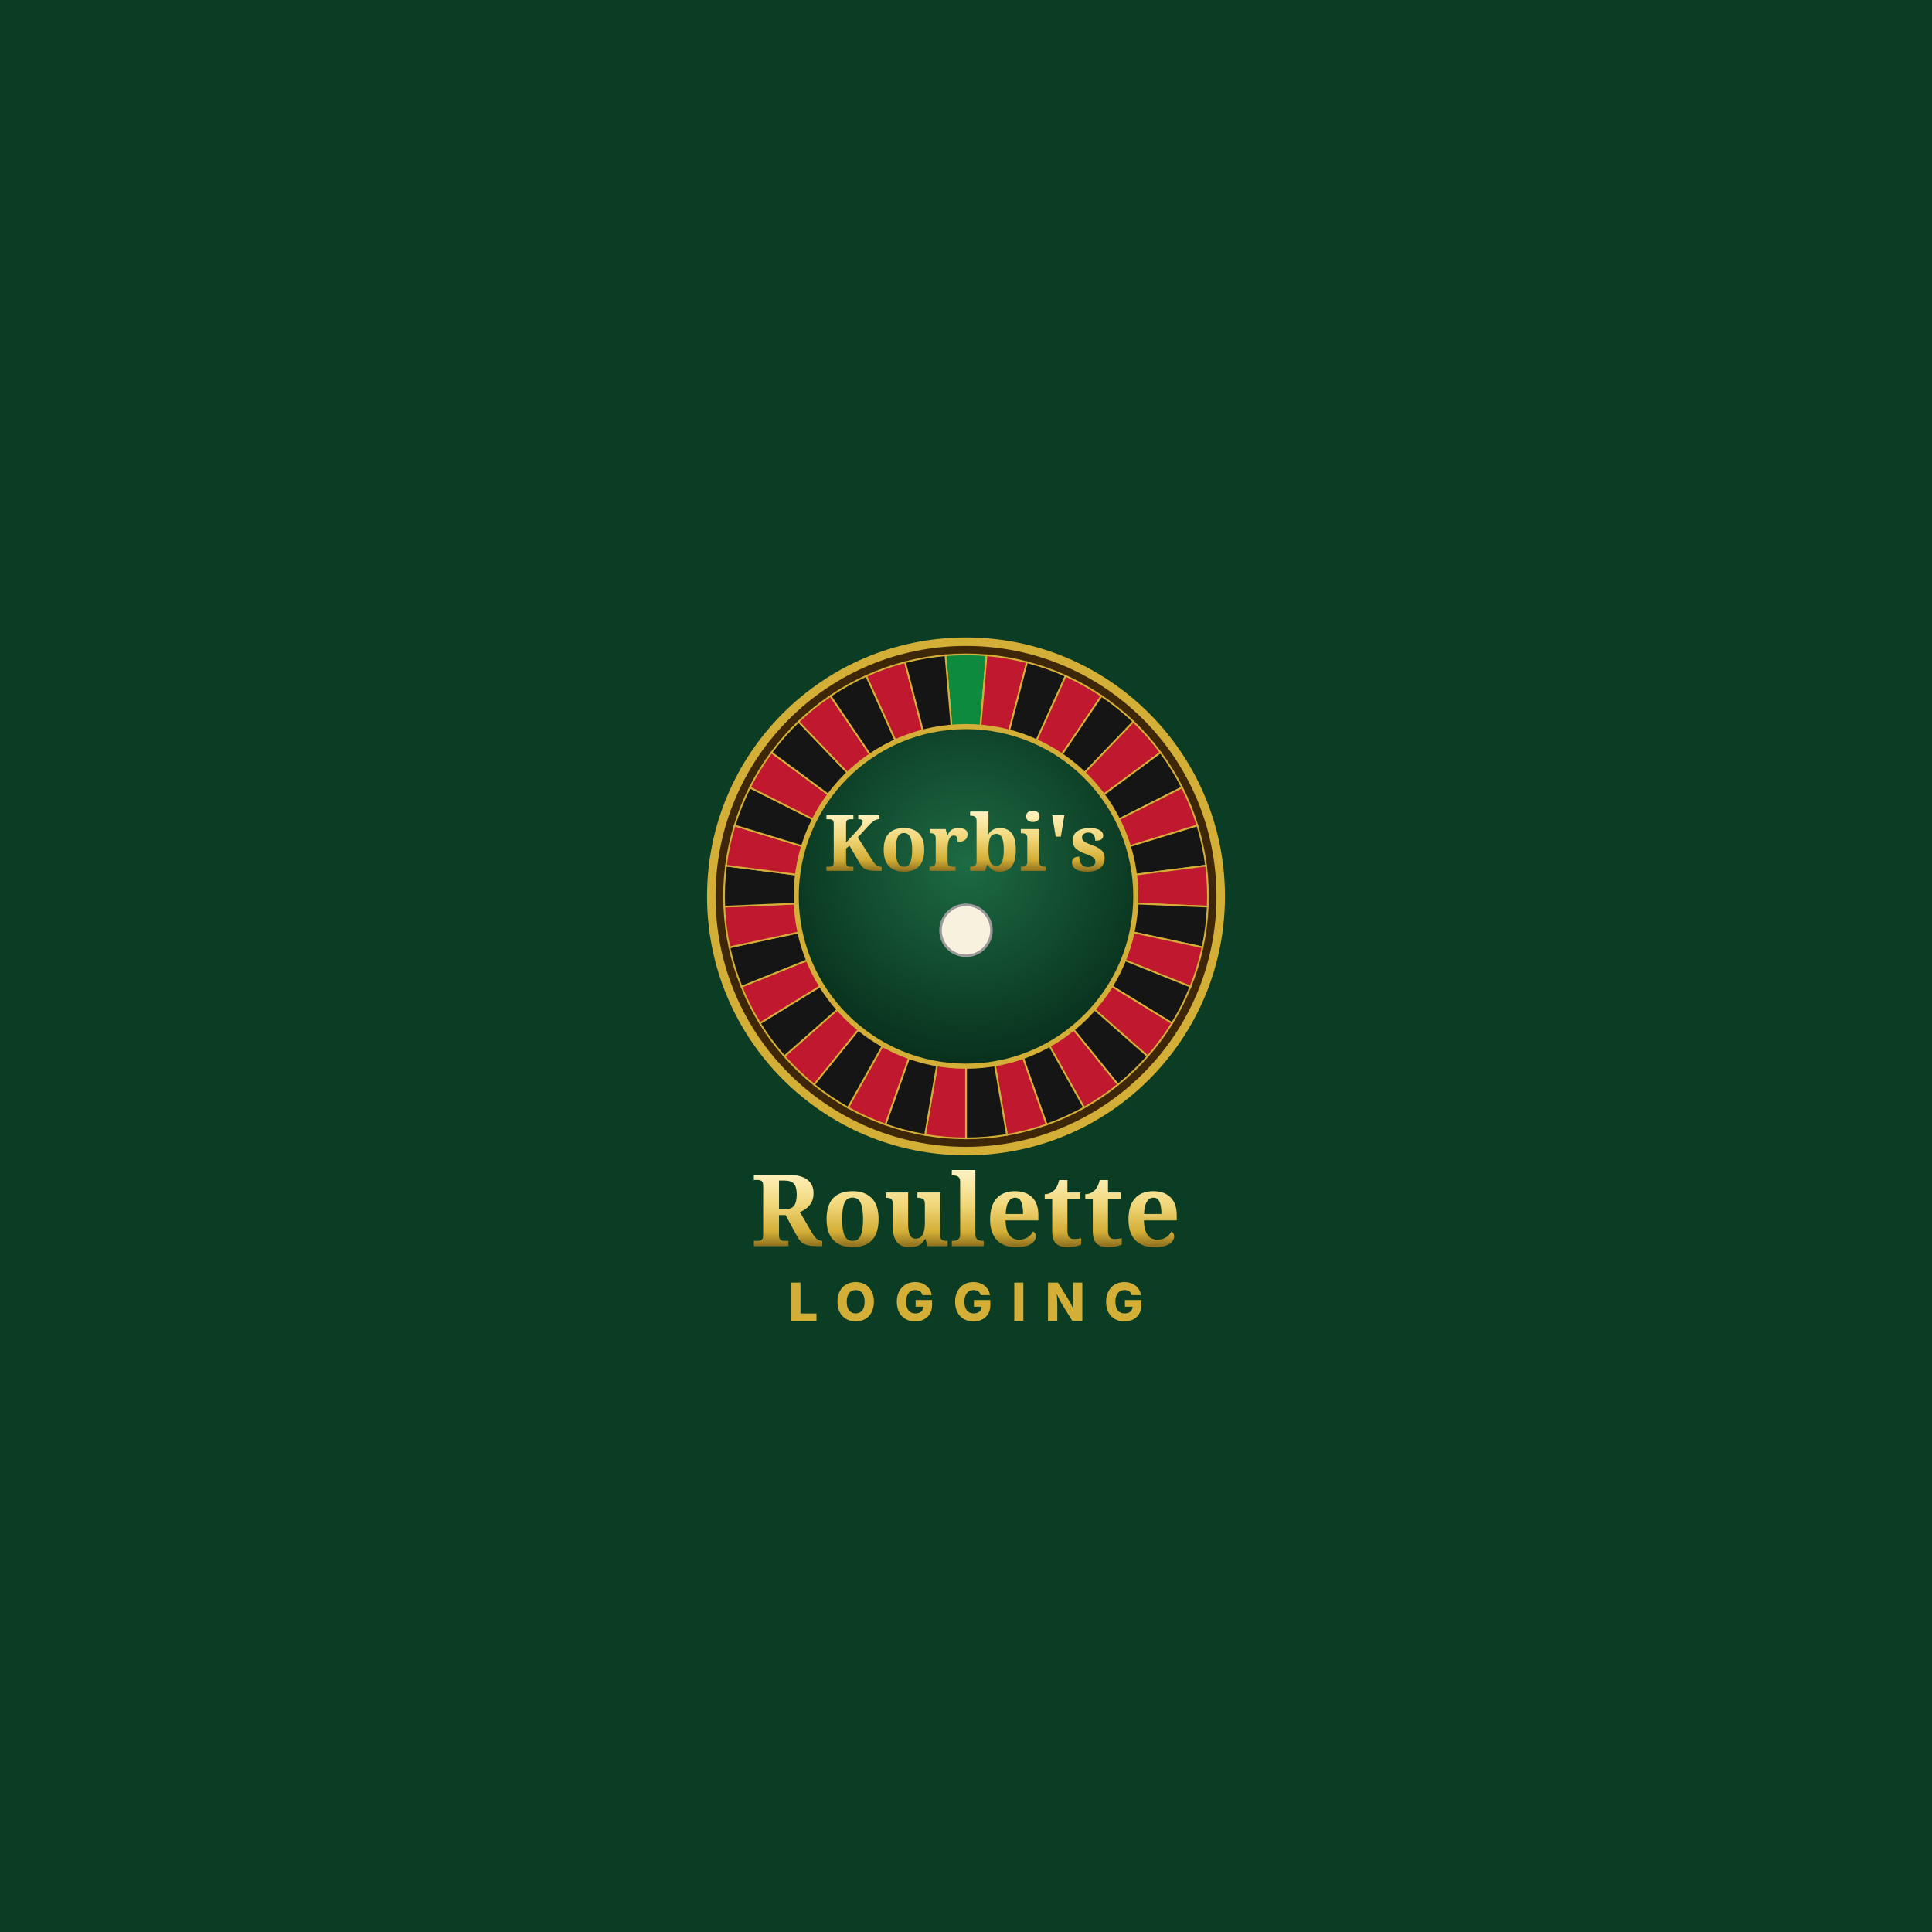
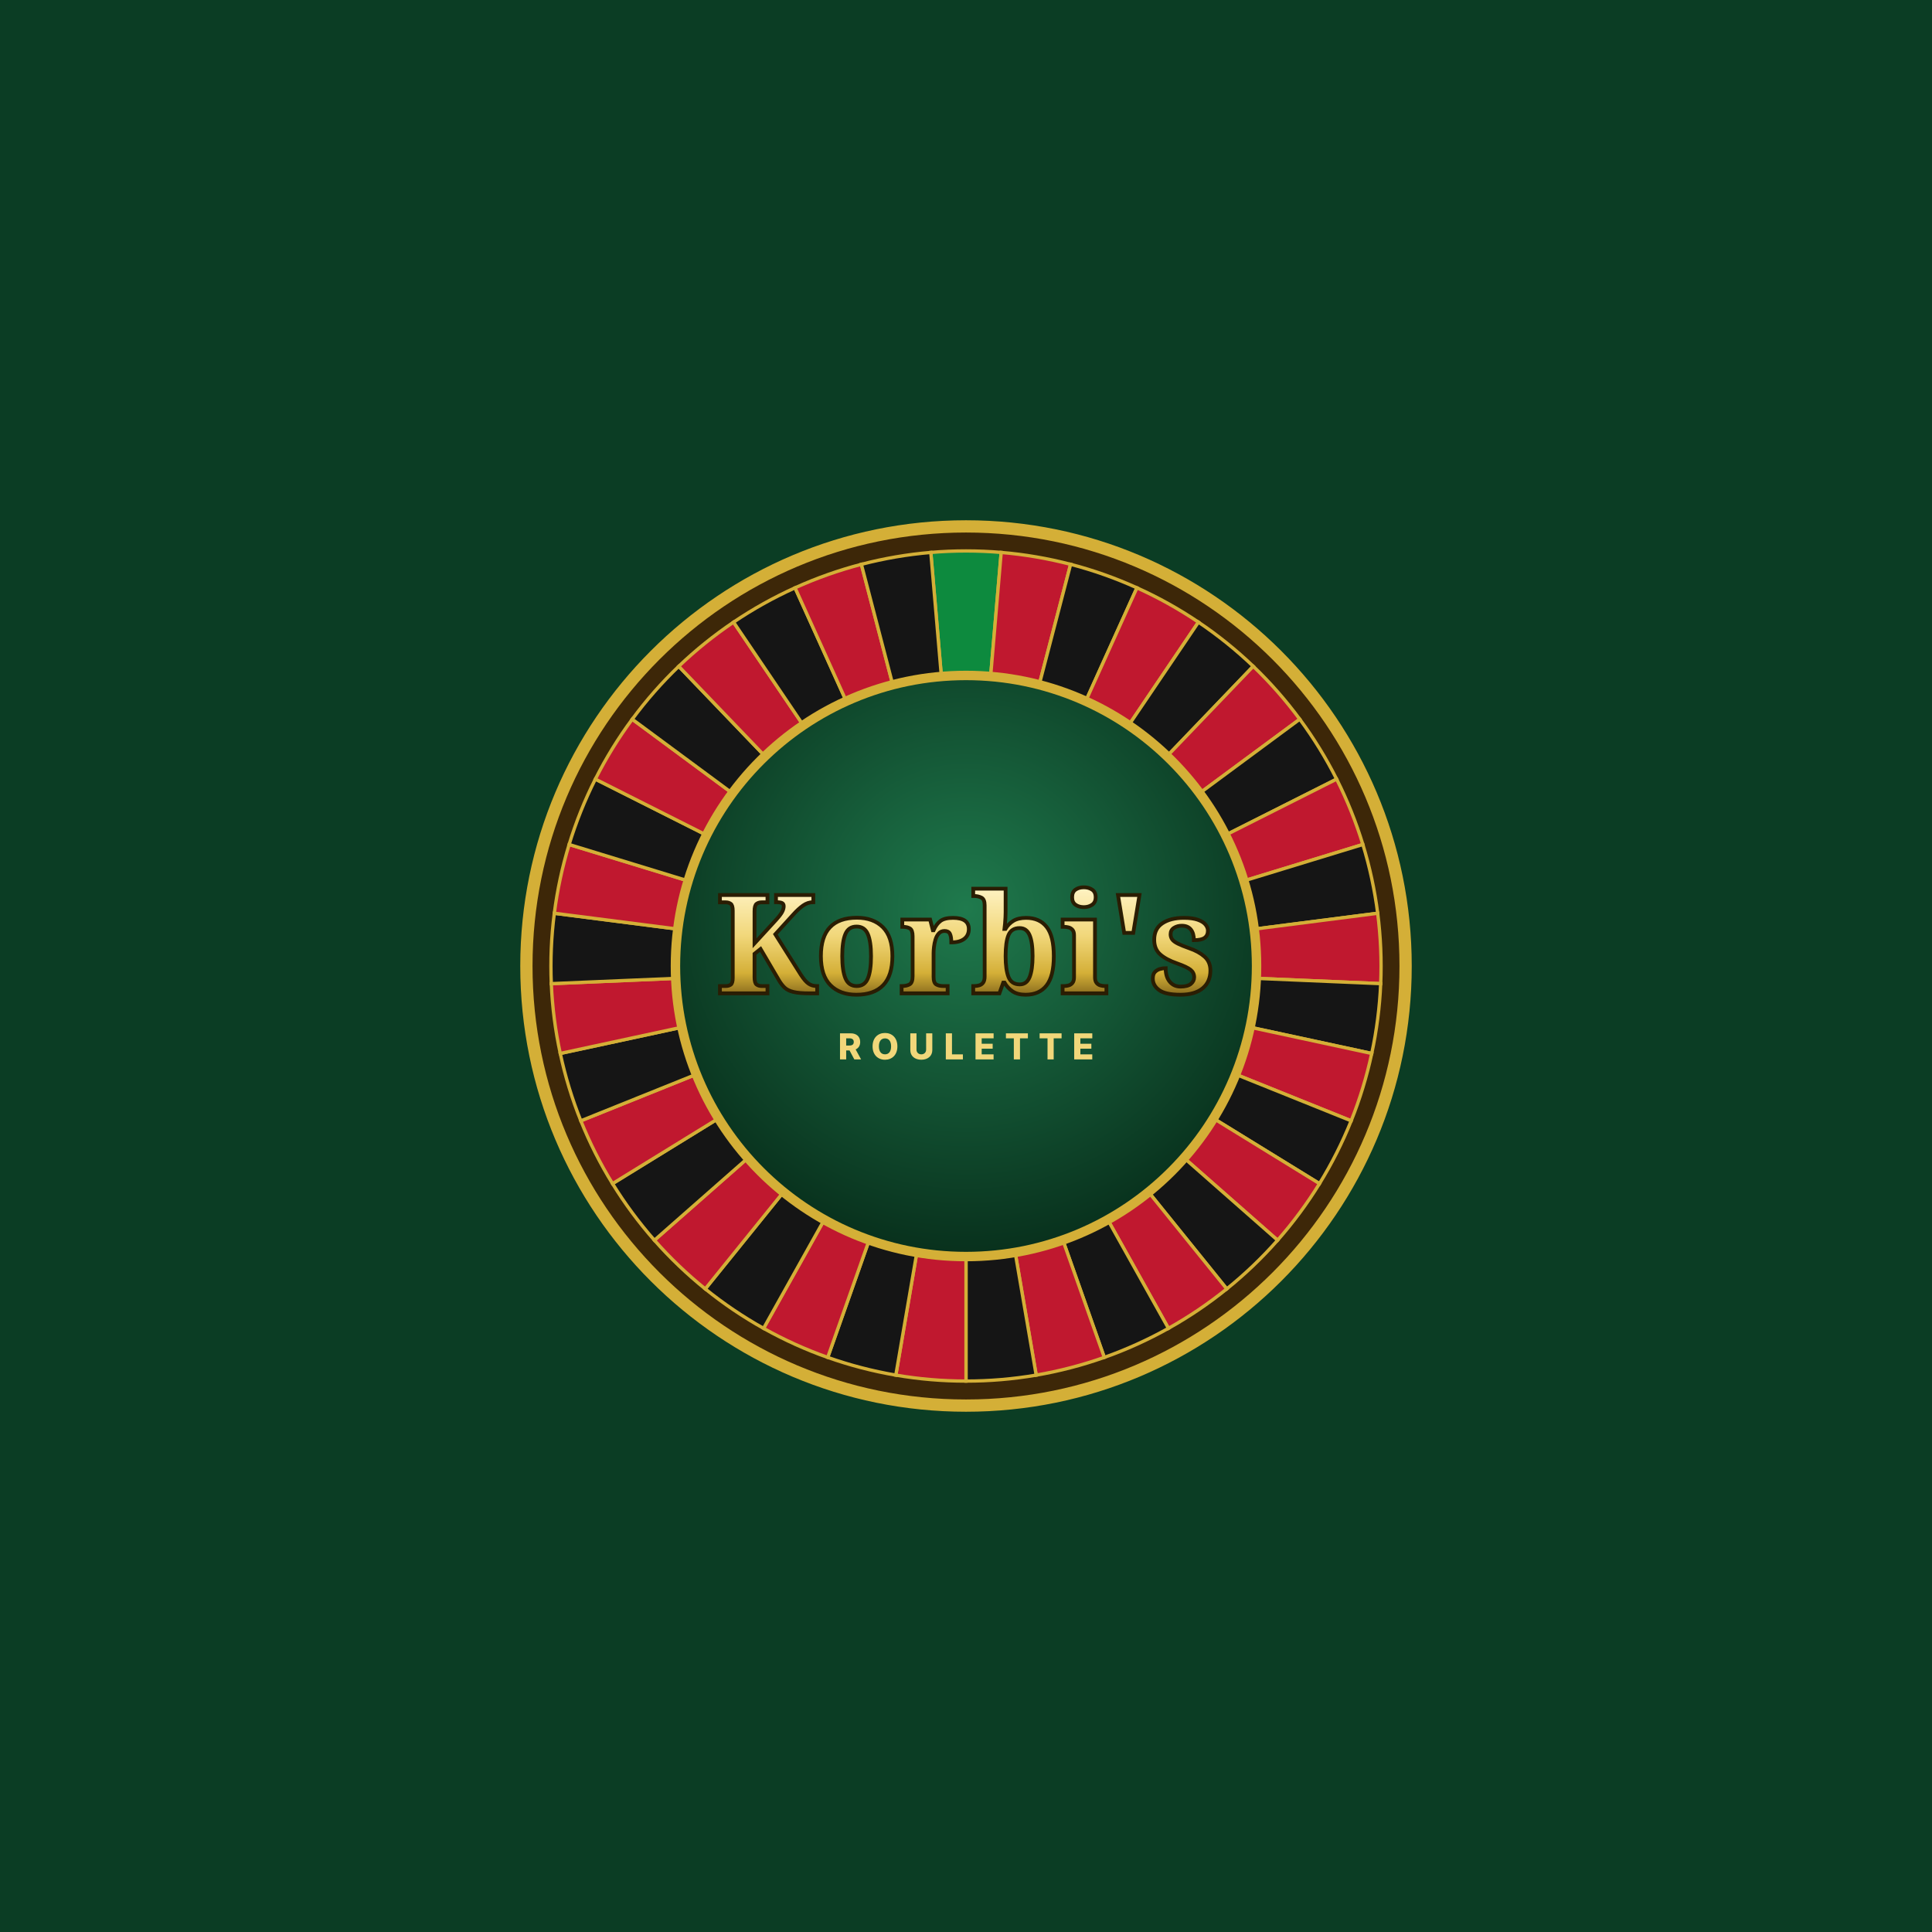
<svg xmlns="http://www.w3.org/2000/svg" width="2732" height="2732" viewBox="0 0 1024 1024">
  <defs>
    <linearGradient id="gold" x1="0" y1="0" x2="0" y2="1">
      <stop offset="0" stop-color="#fff3c4" />
      <stop offset=".45" stop-color="#f1d77a" />
      <stop offset=".8" stop-color="#d4af37" />
      <stop offset="1" stop-color="#8a6d1e" />
    </linearGradient>
-     <radialGradient id="felt" cx=".5" cy=".35" r=".75">
+     <radialGradient id="felt" cx=".5" cy=".4" r=".75">
      <stop offset="0" stop-color="#1b7146" />
      <stop offset="1" stop-color="#062615" />
    </radialGradient>
    <radialGradient id="cone" cx=".5" cy=".4" r=".6">
-       <stop offset="0" stop-color="#1d6b44" />
+       <stop offset="0" stop-color="#1f7a4d" />
      <stop offset="1" stop-color="#08301c" />
    </radialGradient>
  </defs>
  <rect x="-2000" y="-2000" width="6000" height="6000" fill="#0b3d24" />
-   <g transform="translate(512 512) scale(0.45) translate(-512 -512)">
-     <circle cx="512" cy="430" r="300" fill="#3d2708" stroke="#d4af37" stroke-width="10" />
-     <path d="M487.8 146.0A285 285 0 0 1 536.2 146.0L529.0 230.7A200 200 0 0 0 495.0 230.7Z" fill="#0d8a3e" stroke="#d4af37" stroke-width="2" />
-     <path d="M536.2 146.0A285 285 0 0 1 583.8 154.2L562.4 236.5A200 200 0 0 0 529.0 230.7Z" fill="#c0182f" stroke="#d4af37" stroke-width="2" />
-     <path d="M583.8 154.2A285 285 0 0 1 629.4 170.3L594.4 247.8A200 200 0 0 0 562.4 236.5Z" fill="#151515" stroke="#d4af37" stroke-width="2" />
-     <path d="M629.4 170.3A285 285 0 0 1 671.6 193.9L624.0 264.3A200 200 0 0 0 594.4 247.8Z" fill="#c0182f" stroke="#d4af37" stroke-width="2" />
-     <path d="M671.6 193.9A285 285 0 0 1 709.2 224.2L650.4 285.6A200 200 0 0 0 624.0 264.3Z" fill="#151515" stroke="#d4af37" stroke-width="2" />
-     <path d="M709.2 224.2A285 285 0 0 1 741.1 260.5L672.8 311.1A200 200 0 0 0 650.4 285.6Z" fill="#c0182f" stroke="#d4af37" stroke-width="2" />
-     <path d="M741.1 260.5A285 285 0 0 1 766.5 301.7L690.6 340.0A200 200 0 0 0 672.8 311.1Z" fill="#151515" stroke="#d4af37" stroke-width="2" />
-     <path d="M766.5 301.7A285 285 0 0 1 784.5 346.5L703.2 371.4A200 200 0 0 0 690.6 340.0Z" fill="#c0182f" stroke="#d4af37" stroke-width="2" />
-     <path d="M784.5 346.5A285 285 0 0 1 794.7 393.8L710.4 404.6A200 200 0 0 0 703.2 371.4Z" fill="#151515" stroke="#d4af37" stroke-width="2" />
-     <path d="M794.7 393.8A285 285 0 0 1 796.7 442.1L711.8 438.5A200 200 0 0 0 710.4 404.6Z" fill="#c0182f" stroke="#d4af37" stroke-width="2" />
-     <path d="M796.7 442.1A285 285 0 0 1 790.6 490.0L707.5 472.1A200 200 0 0 0 711.8 438.5Z" fill="#151515" stroke="#d4af37" stroke-width="2" />
-     <path d="M790.6 490.0A285 285 0 0 1 776.4 536.3L697.6 504.6A200 200 0 0 0 707.5 472.1Z" fill="#c0182f" stroke="#d4af37" stroke-width="2" />
-     <path d="M776.4 536.3A285 285 0 0 1 754.7 579.4L682.3 534.9A200 200 0 0 0 697.6 504.6Z" fill="#151515" stroke="#d4af37" stroke-width="2" />
-     <path d="M754.7 579.4A285 285 0 0 1 725.9 618.3L662.1 562.1A200 200 0 0 0 682.3 534.9Z" fill="#c0182f" stroke="#d4af37" stroke-width="2" />
-     <path d="M725.9 618.3A285 285 0 0 1 691.0 651.7L637.6 585.6A200 200 0 0 0 662.1 562.1Z" fill="#151515" stroke="#d4af37" stroke-width="2" />
-     <path d="M691.0 651.7A285 285 0 0 1 651.0 678.8L609.5 604.6A200 200 0 0 0 637.6 585.6Z" fill="#c0182f" stroke="#d4af37" stroke-width="2" />
-     <path d="M651.0 678.8A285 285 0 0 1 606.9 698.7L578.6 618.6A200 200 0 0 0 609.5 604.6Z" fill="#151515" stroke="#d4af37" stroke-width="2" />
-     <path d="M606.9 698.7A285 285 0 0 1 560.2 710.9L545.8 627.1A200 200 0 0 0 578.6 618.6Z" fill="#c0182f" stroke="#d4af37" stroke-width="2" />
-     <path d="M560.2 710.9A285 285 0 0 1 512.0 715.0L512.0 630.0A200 200 0 0 0 545.8 627.1Z" fill="#151515" stroke="#d4af37" stroke-width="2" />
-     <path d="M512.0 715.0A285 285 0 0 1 463.8 710.9L478.2 627.1A200 200 0 0 0 512.0 630.0Z" fill="#c0182f" stroke="#d4af37" stroke-width="2" />
-     <path d="M463.8 710.9A285 285 0 0 1 417.1 698.7L445.4 618.6A200 200 0 0 0 478.2 627.1Z" fill="#151515" stroke="#d4af37" stroke-width="2" />
-     <path d="M417.1 698.7A285 285 0 0 1 373.0 678.8L414.5 604.6A200 200 0 0 0 445.4 618.6Z" fill="#c0182f" stroke="#d4af37" stroke-width="2" />
-     <path d="M373.0 678.8A285 285 0 0 1 333.0 651.7L386.4 585.6A200 200 0 0 0 414.5 604.6Z" fill="#151515" stroke="#d4af37" stroke-width="2" />
-     <path d="M333.0 651.7A285 285 0 0 1 298.1 618.3L361.9 562.1A200 200 0 0 0 386.4 585.6Z" fill="#c0182f" stroke="#d4af37" stroke-width="2" />
-     <path d="M298.1 618.3A285 285 0 0 1 269.3 579.4L341.7 534.9A200 200 0 0 0 361.9 562.1Z" fill="#151515" stroke="#d4af37" stroke-width="2" />
-     <path d="M269.3 579.4A285 285 0 0 1 247.6 536.3L326.4 504.6A200 200 0 0 0 341.7 534.9Z" fill="#c0182f" stroke="#d4af37" stroke-width="2" />
-     <path d="M247.6 536.3A285 285 0 0 1 233.4 490.0L316.5 472.1A200 200 0 0 0 326.4 504.6Z" fill="#151515" stroke="#d4af37" stroke-width="2" />
-     <path d="M233.4 490.0A285 285 0 0 1 227.3 442.1L312.2 438.5A200 200 0 0 0 316.5 472.1Z" fill="#c0182f" stroke="#d4af37" stroke-width="2" />
-     <path d="M227.3 442.1A285 285 0 0 1 229.3 393.8L313.6 404.6A200 200 0 0 0 312.2 438.5Z" fill="#151515" stroke="#d4af37" stroke-width="2" />
-     <path d="M229.3 393.8A285 285 0 0 1 239.5 346.5L320.8 371.4A200 200 0 0 0 313.6 404.6Z" fill="#c0182f" stroke="#d4af37" stroke-width="2" />
-     <path d="M239.5 346.5A285 285 0 0 1 257.5 301.7L333.4 340.0A200 200 0 0 0 320.8 371.4Z" fill="#151515" stroke="#d4af37" stroke-width="2" />
-     <path d="M257.5 301.7A285 285 0 0 1 282.9 260.5L351.2 311.1A200 200 0 0 0 333.4 340.0Z" fill="#c0182f" stroke="#d4af37" stroke-width="2" />
-     <path d="M282.9 260.5A285 285 0 0 1 314.8 224.2L373.6 285.6A200 200 0 0 0 351.2 311.1Z" fill="#151515" stroke="#d4af37" stroke-width="2" />
-     <path d="M314.8 224.2A285 285 0 0 1 352.4 193.9L400.0 264.3A200 200 0 0 0 373.6 285.6Z" fill="#c0182f" stroke="#d4af37" stroke-width="2" />
-     <path d="M352.4 193.9A285 285 0 0 1 394.6 170.3L429.6 247.8A200 200 0 0 0 400.0 264.3Z" fill="#151515" stroke="#d4af37" stroke-width="2" />
-     <path d="M394.6 170.3A285 285 0 0 1 440.2 154.2L461.6 236.5A200 200 0 0 0 429.6 247.8Z" fill="#c0182f" stroke="#d4af37" stroke-width="2" />
-     <path d="M440.2 154.2A285 285 0 0 1 487.8 146.0L495.0 230.7A200 200 0 0 0 461.6 236.5Z" fill="#151515" stroke="#d4af37" stroke-width="2" />
-     <circle cx="512" cy="430" r="200" fill="url(#cone)" stroke="#d4af37" stroke-width="6" />
-     <text x="512" y="400" text-anchor="middle" font-family="Playfair Display, Georgia, serif" font-weight="900" font-size="92" fill="url(#gold)">Korbi's</text>
-     <circle cx="512" cy="470" r="30" fill="#f7f1de" stroke="#999" stroke-width="3" />
-     <text x="512" y="842" text-anchor="middle" font-family="Playfair Display, Georgia, serif" font-weight="900" font-size="118" fill="url(#gold)">Roulette</text>
-     <text x="512" y="930" text-anchor="middle" font-family="Inter, sans-serif" font-weight="800" letter-spacing="22" font-size="62" fill="#d4af37">LOGGING</text>
+   <g transform="translate(512 512) scale(0.5) translate(-512 -512)">
+     <circle cx="512" cy="512" r="466" fill="#3d2708" stroke="#d4af37" stroke-width="13" />
+     <path d="M474.7 73.6A440 440 0 0 1 549.3 73.6L538.1 205.1A308.0 308.0 0 0 0 485.9 205.1Z" fill="#0d8a3e" stroke="#d4af37" stroke-width="3.52" />
+     <path d="M549.3 73.6A440 440 0 0 1 622.9 86.2L589.6 213.9A308.0 308.0 0 0 0 538.1 205.1Z" fill="#c0182f" stroke="#d4af37" stroke-width="3.52" />
+     <path d="M622.9 86.2A440 440 0 0 1 693.2 111.1L638.9 231.3A308.0 308.0 0 0 0 589.6 213.9Z" fill="#151515" stroke="#d4af37" stroke-width="3.52" />
+     <path d="M693.2 111.1A440 440 0 0 1 758.4 147.5L684.5 256.8A308.0 308.0 0 0 0 638.9 231.3Z" fill="#c0182f" stroke="#d4af37" stroke-width="3.52" />
+     <path d="M758.4 147.5A440 440 0 0 1 816.5 194.3L725.1 289.6A308.0 308.0 0 0 0 684.5 256.8Z" fill="#151515" stroke="#d4af37" stroke-width="3.52" />
+     <path d="M816.5 194.3A440 440 0 0 1 865.8 250.4L759.6 328.9A308.0 308.0 0 0 0 725.1 289.6Z" fill="#c0182f" stroke="#d4af37" stroke-width="3.52" />
+     <path d="M865.8 250.4A440 440 0 0 1 904.9 313.9L787.0 373.3A308.0 308.0 0 0 0 759.6 328.9Z" fill="#151515" stroke="#d4af37" stroke-width="3.52" />
+     <path d="M904.9 313.9A440 440 0 0 1 932.7 383.2L806.5 421.8A308.0 308.0 0 0 0 787.0 373.3Z" fill="#c0182f" stroke="#d4af37" stroke-width="3.52" />
+     <path d="M932.7 383.2A440 440 0 0 1 948.4 456.1L817.5 472.9A308.0 308.0 0 0 0 806.5 421.8Z" fill="#151515" stroke="#d4af37" stroke-width="3.52" />
+     <path d="M948.4 456.1A440 440 0 0 1 951.6 530.7L819.7 525.1A308.0 308.0 0 0 0 817.5 472.9Z" fill="#c0182f" stroke="#d4af37" stroke-width="3.52" />
+     <path d="M951.6 530.7A440 440 0 0 1 942.1 604.7L813.1 576.9A308.0 308.0 0 0 0 819.7 525.1Z" fill="#151515" stroke="#d4af37" stroke-width="3.52" />
+     <path d="M942.1 604.7A440 440 0 0 1 920.3 676.1L797.8 626.8A308.0 308.0 0 0 0 813.1 576.9Z" fill="#c0182f" stroke="#d4af37" stroke-width="3.52" />
+     <path d="M920.3 676.1A440 440 0 0 1 886.7 742.7L774.3 673.5A308.0 308.0 0 0 0 797.8 626.8Z" fill="#151515" stroke="#d4af37" stroke-width="3.52" />
+     <path d="M886.7 742.7A440 440 0 0 1 842.3 802.7L743.2 715.5A308.0 308.0 0 0 0 774.3 673.5Z" fill="#c0182f" stroke="#d4af37" stroke-width="3.52" />
+     <path d="M842.3 802.7A440 440 0 0 1 788.4 854.3L705.5 751.6A308.0 308.0 0 0 0 743.2 715.5Z" fill="#151515" stroke="#d4af37" stroke-width="3.52" />
+     <path d="M788.4 854.3A440 440 0 0 1 726.6 896.1L662.2 780.9A308.0 308.0 0 0 0 705.5 751.6Z" fill="#c0182f" stroke="#d4af37" stroke-width="3.52" />
+     <path d="M726.6 896.1A440 440 0 0 1 658.6 926.9L614.6 802.4A308.0 308.0 0 0 0 662.2 780.9Z" fill="#151515" stroke="#d4af37" stroke-width="3.52" />
+     <path d="M658.6 926.9A440 440 0 0 1 586.4 945.7L564.1 815.6A308.0 308.0 0 0 0 614.6 802.4Z" fill="#c0182f" stroke="#d4af37" stroke-width="3.52" />
+     <path d="M586.4 945.7A440 440 0 0 1 512.0 952.0L512.0 820.0A308.0 308.0 0 0 0 564.1 815.6Z" fill="#151515" stroke="#d4af37" stroke-width="3.52" />
+     <path d="M512.0 952.0A440 440 0 0 1 437.6 945.7L459.9 815.6A308.0 308.0 0 0 0 512.0 820.0Z" fill="#c0182f" stroke="#d4af37" stroke-width="3.52" />
+     <path d="M437.6 945.7A440 440 0 0 1 365.4 926.9L409.4 802.4A308.0 308.0 0 0 0 459.9 815.6Z" fill="#151515" stroke="#d4af37" stroke-width="3.52" />
+     <path d="M365.4 926.9A440 440 0 0 1 297.4 896.1L361.8 780.9A308.0 308.0 0 0 0 409.4 802.4Z" fill="#c0182f" stroke="#d4af37" stroke-width="3.52" />
+     <path d="M297.4 896.1A440 440 0 0 1 235.6 854.3L318.5 751.6A308.0 308.0 0 0 0 361.8 780.9Z" fill="#151515" stroke="#d4af37" stroke-width="3.52" />
+     <path d="M235.6 854.3A440 440 0 0 1 181.7 802.7L280.8 715.5A308.0 308.0 0 0 0 318.5 751.6Z" fill="#c0182f" stroke="#d4af37" stroke-width="3.52" />
+     <path d="M181.7 802.7A440 440 0 0 1 137.3 742.7L249.7 673.5A308.0 308.0 0 0 0 280.8 715.5Z" fill="#151515" stroke="#d4af37" stroke-width="3.52" />
+     <path d="M137.3 742.7A440 440 0 0 1 103.7 676.1L226.2 626.8A308.0 308.0 0 0 0 249.7 673.5Z" fill="#c0182f" stroke="#d4af37" stroke-width="3.52" />
+     <path d="M103.7 676.1A440 440 0 0 1 81.9 604.7L210.9 576.9A308.0 308.0 0 0 0 226.2 626.8Z" fill="#151515" stroke="#d4af37" stroke-width="3.52" />
+     <path d="M81.9 604.7A440 440 0 0 1 72.4 530.7L204.3 525.1A308.0 308.0 0 0 0 210.9 576.9Z" fill="#c0182f" stroke="#d4af37" stroke-width="3.52" />
+     <path d="M72.4 530.7A440 440 0 0 1 75.6 456.1L206.5 472.9A308.0 308.0 0 0 0 204.3 525.1Z" fill="#151515" stroke="#d4af37" stroke-width="3.52" />
+     <path d="M75.6 456.1A440 440 0 0 1 91.3 383.2L217.5 421.8A308.0 308.0 0 0 0 206.5 472.9Z" fill="#c0182f" stroke="#d4af37" stroke-width="3.52" />
+     <path d="M91.3 383.2A440 440 0 0 1 119.1 313.9L237.0 373.3A308.0 308.0 0 0 0 217.5 421.8Z" fill="#151515" stroke="#d4af37" stroke-width="3.52" />
+     <path d="M119.1 313.9A440 440 0 0 1 158.2 250.4L264.4 328.9A308.0 308.0 0 0 0 237.0 373.3Z" fill="#c0182f" stroke="#d4af37" stroke-width="3.52" />
+     <path d="M158.2 250.4A440 440 0 0 1 207.5 194.3L298.9 289.6A308.0 308.0 0 0 0 264.4 328.9Z" fill="#151515" stroke="#d4af37" stroke-width="3.52" />
+     <path d="M207.5 194.3A440 440 0 0 1 265.6 147.5L339.5 256.8A308.0 308.0 0 0 0 298.9 289.6Z" fill="#c0182f" stroke="#d4af37" stroke-width="3.52" />
+     <path d="M265.6 147.5A440 440 0 0 1 330.8 111.1L385.1 231.3A308.0 308.0 0 0 0 339.5 256.8Z" fill="#151515" stroke="#d4af37" stroke-width="3.52" />
+     <path d="M330.8 111.1A440 440 0 0 1 401.1 86.2L434.4 213.9A308.0 308.0 0 0 0 385.1 231.3Z" fill="#c0182f" stroke="#d4af37" stroke-width="3.52" />
+     <path d="M401.1 86.2A440 440 0 0 1 474.7 73.6L485.9 205.1A308.0 308.0 0 0 0 434.4 213.9Z" fill="#151515" stroke="#d4af37" stroke-width="3.52" />
+     <circle cx="512" cy="512" r="308" fill="url(#cone)" stroke="#d4af37" stroke-width="10" />
+     <text x="512" y="541" text-anchor="middle" font-family="Playfair Display, Georgia, serif" font-weight="900" font-size="146" fill="url(#gold)" stroke="#2a1d03" stroke-width="4.0">Korbi's</text>
+     <text x="512" y="611" text-anchor="middle" font-family="Inter, sans-serif" font-weight="800" letter-spacing="10" font-size="38" fill="#f1d77a">ROULETTE</text>
  </g>
</svg>
